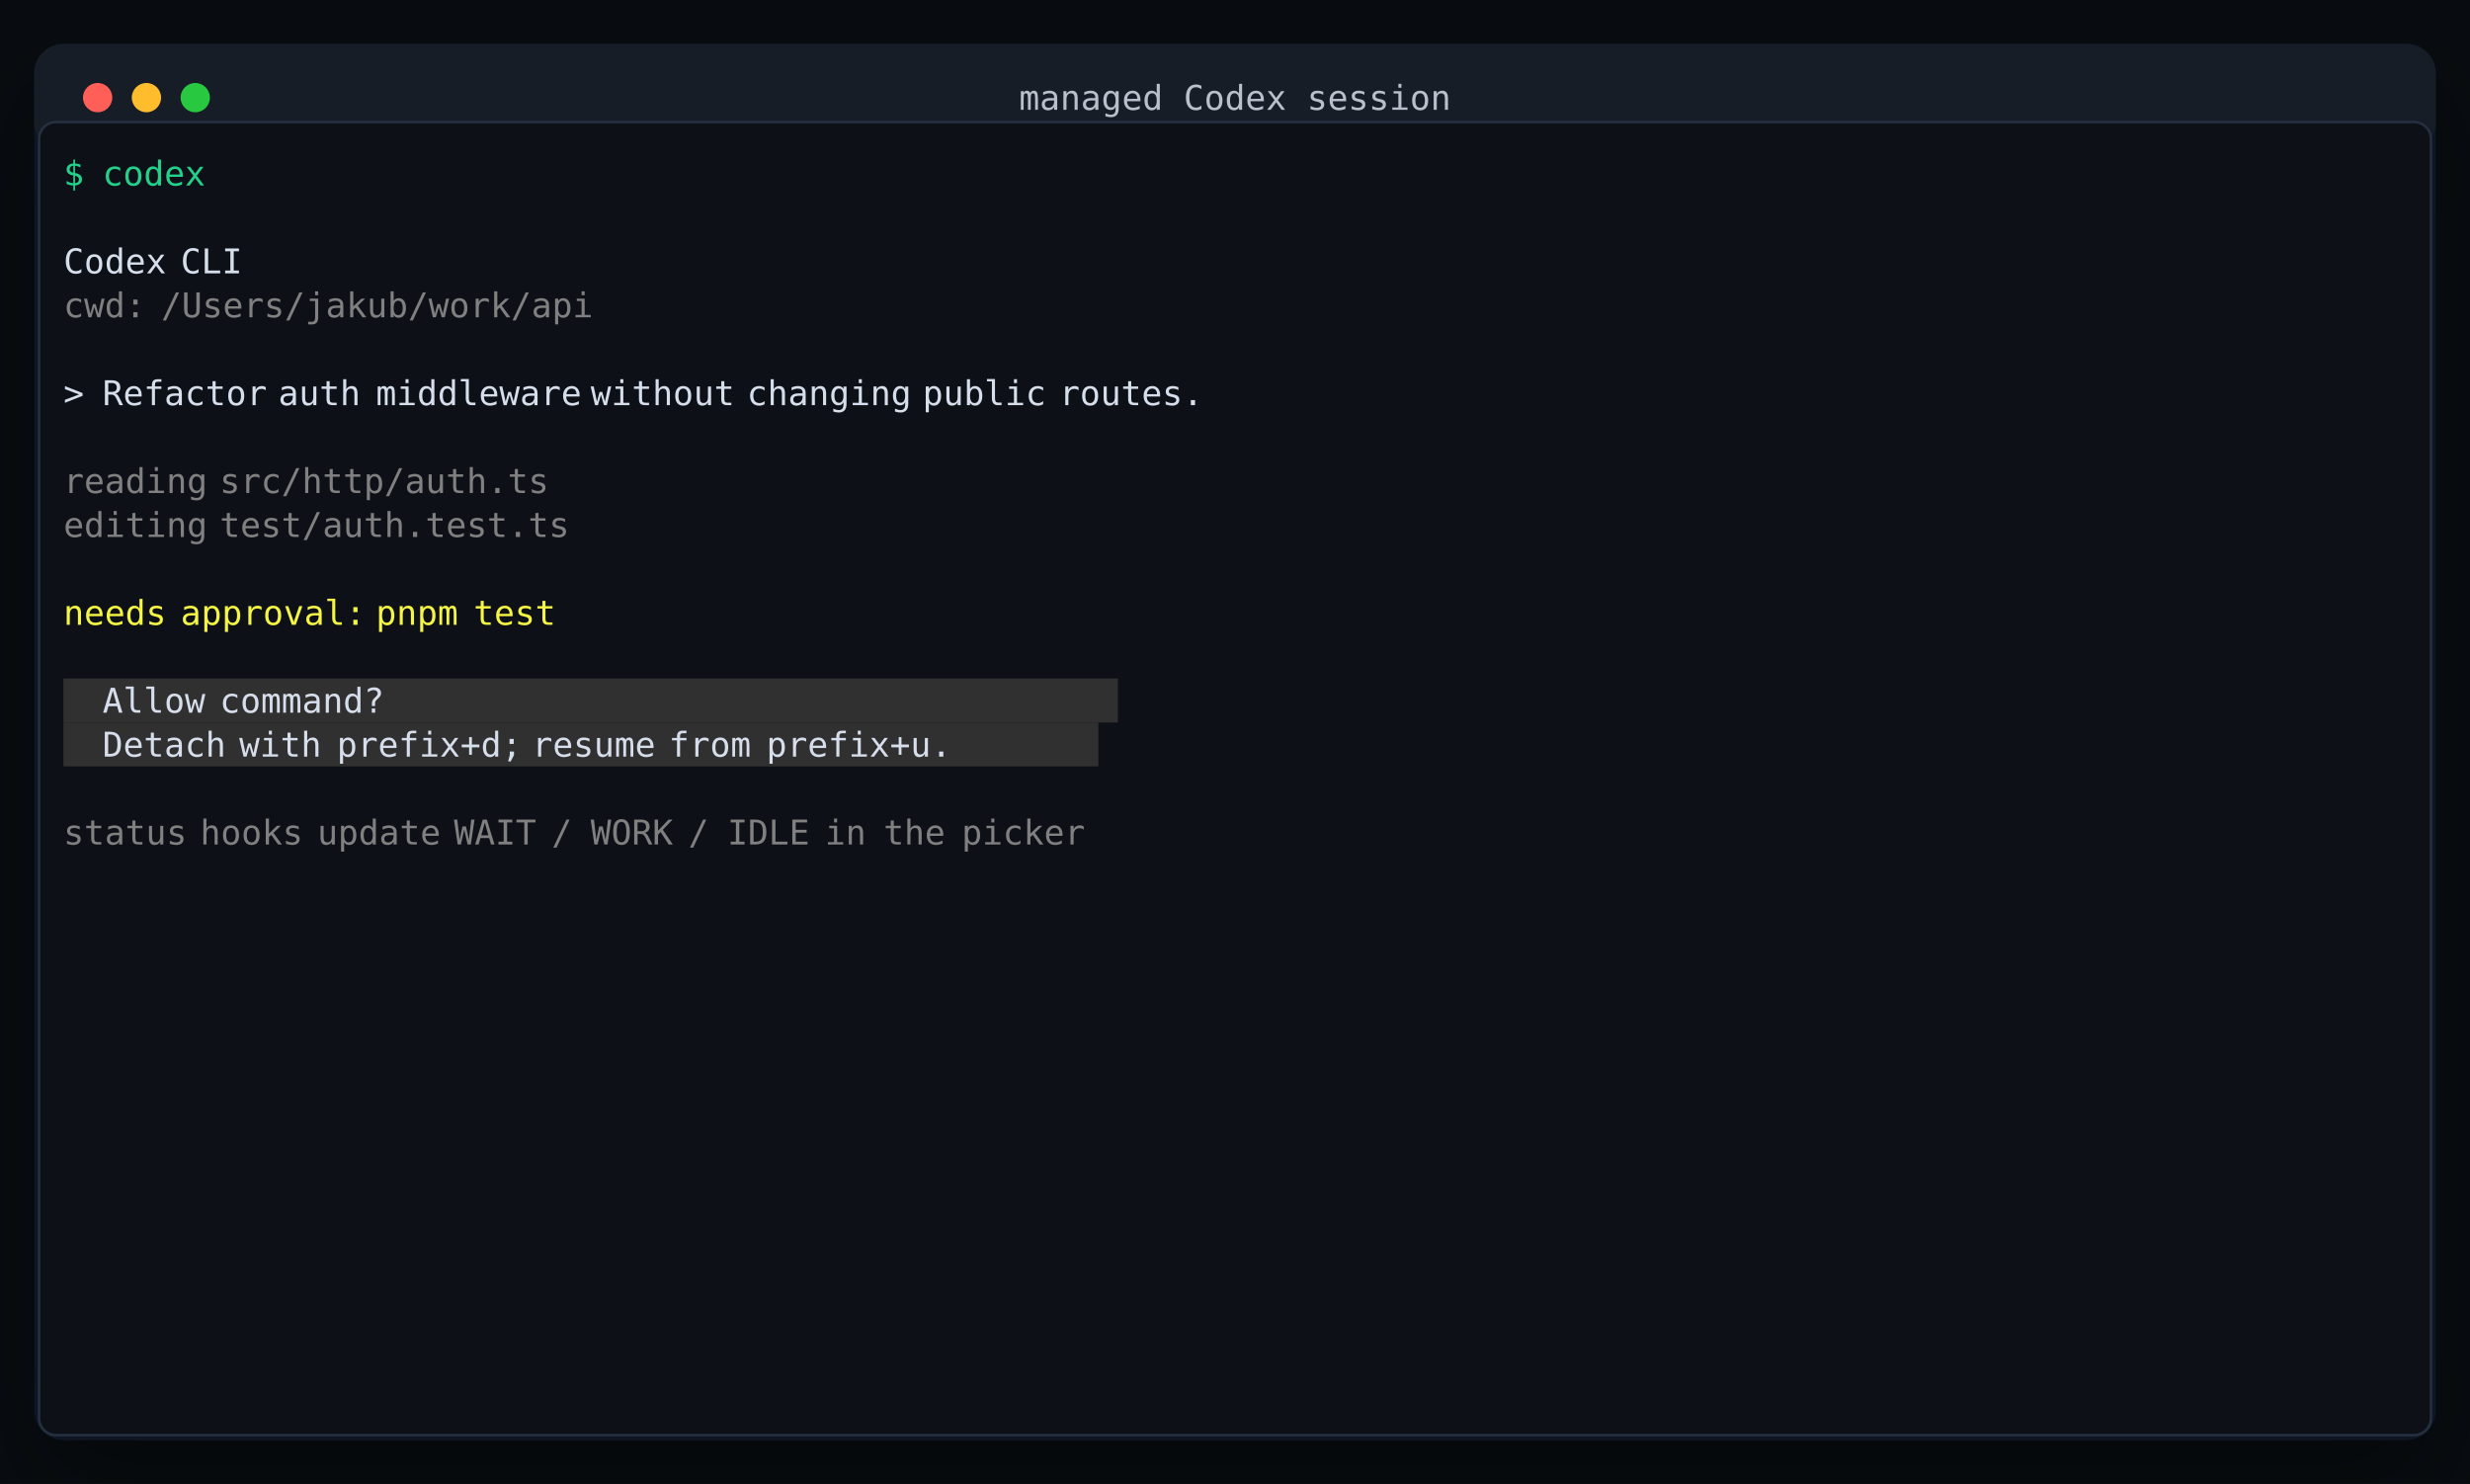
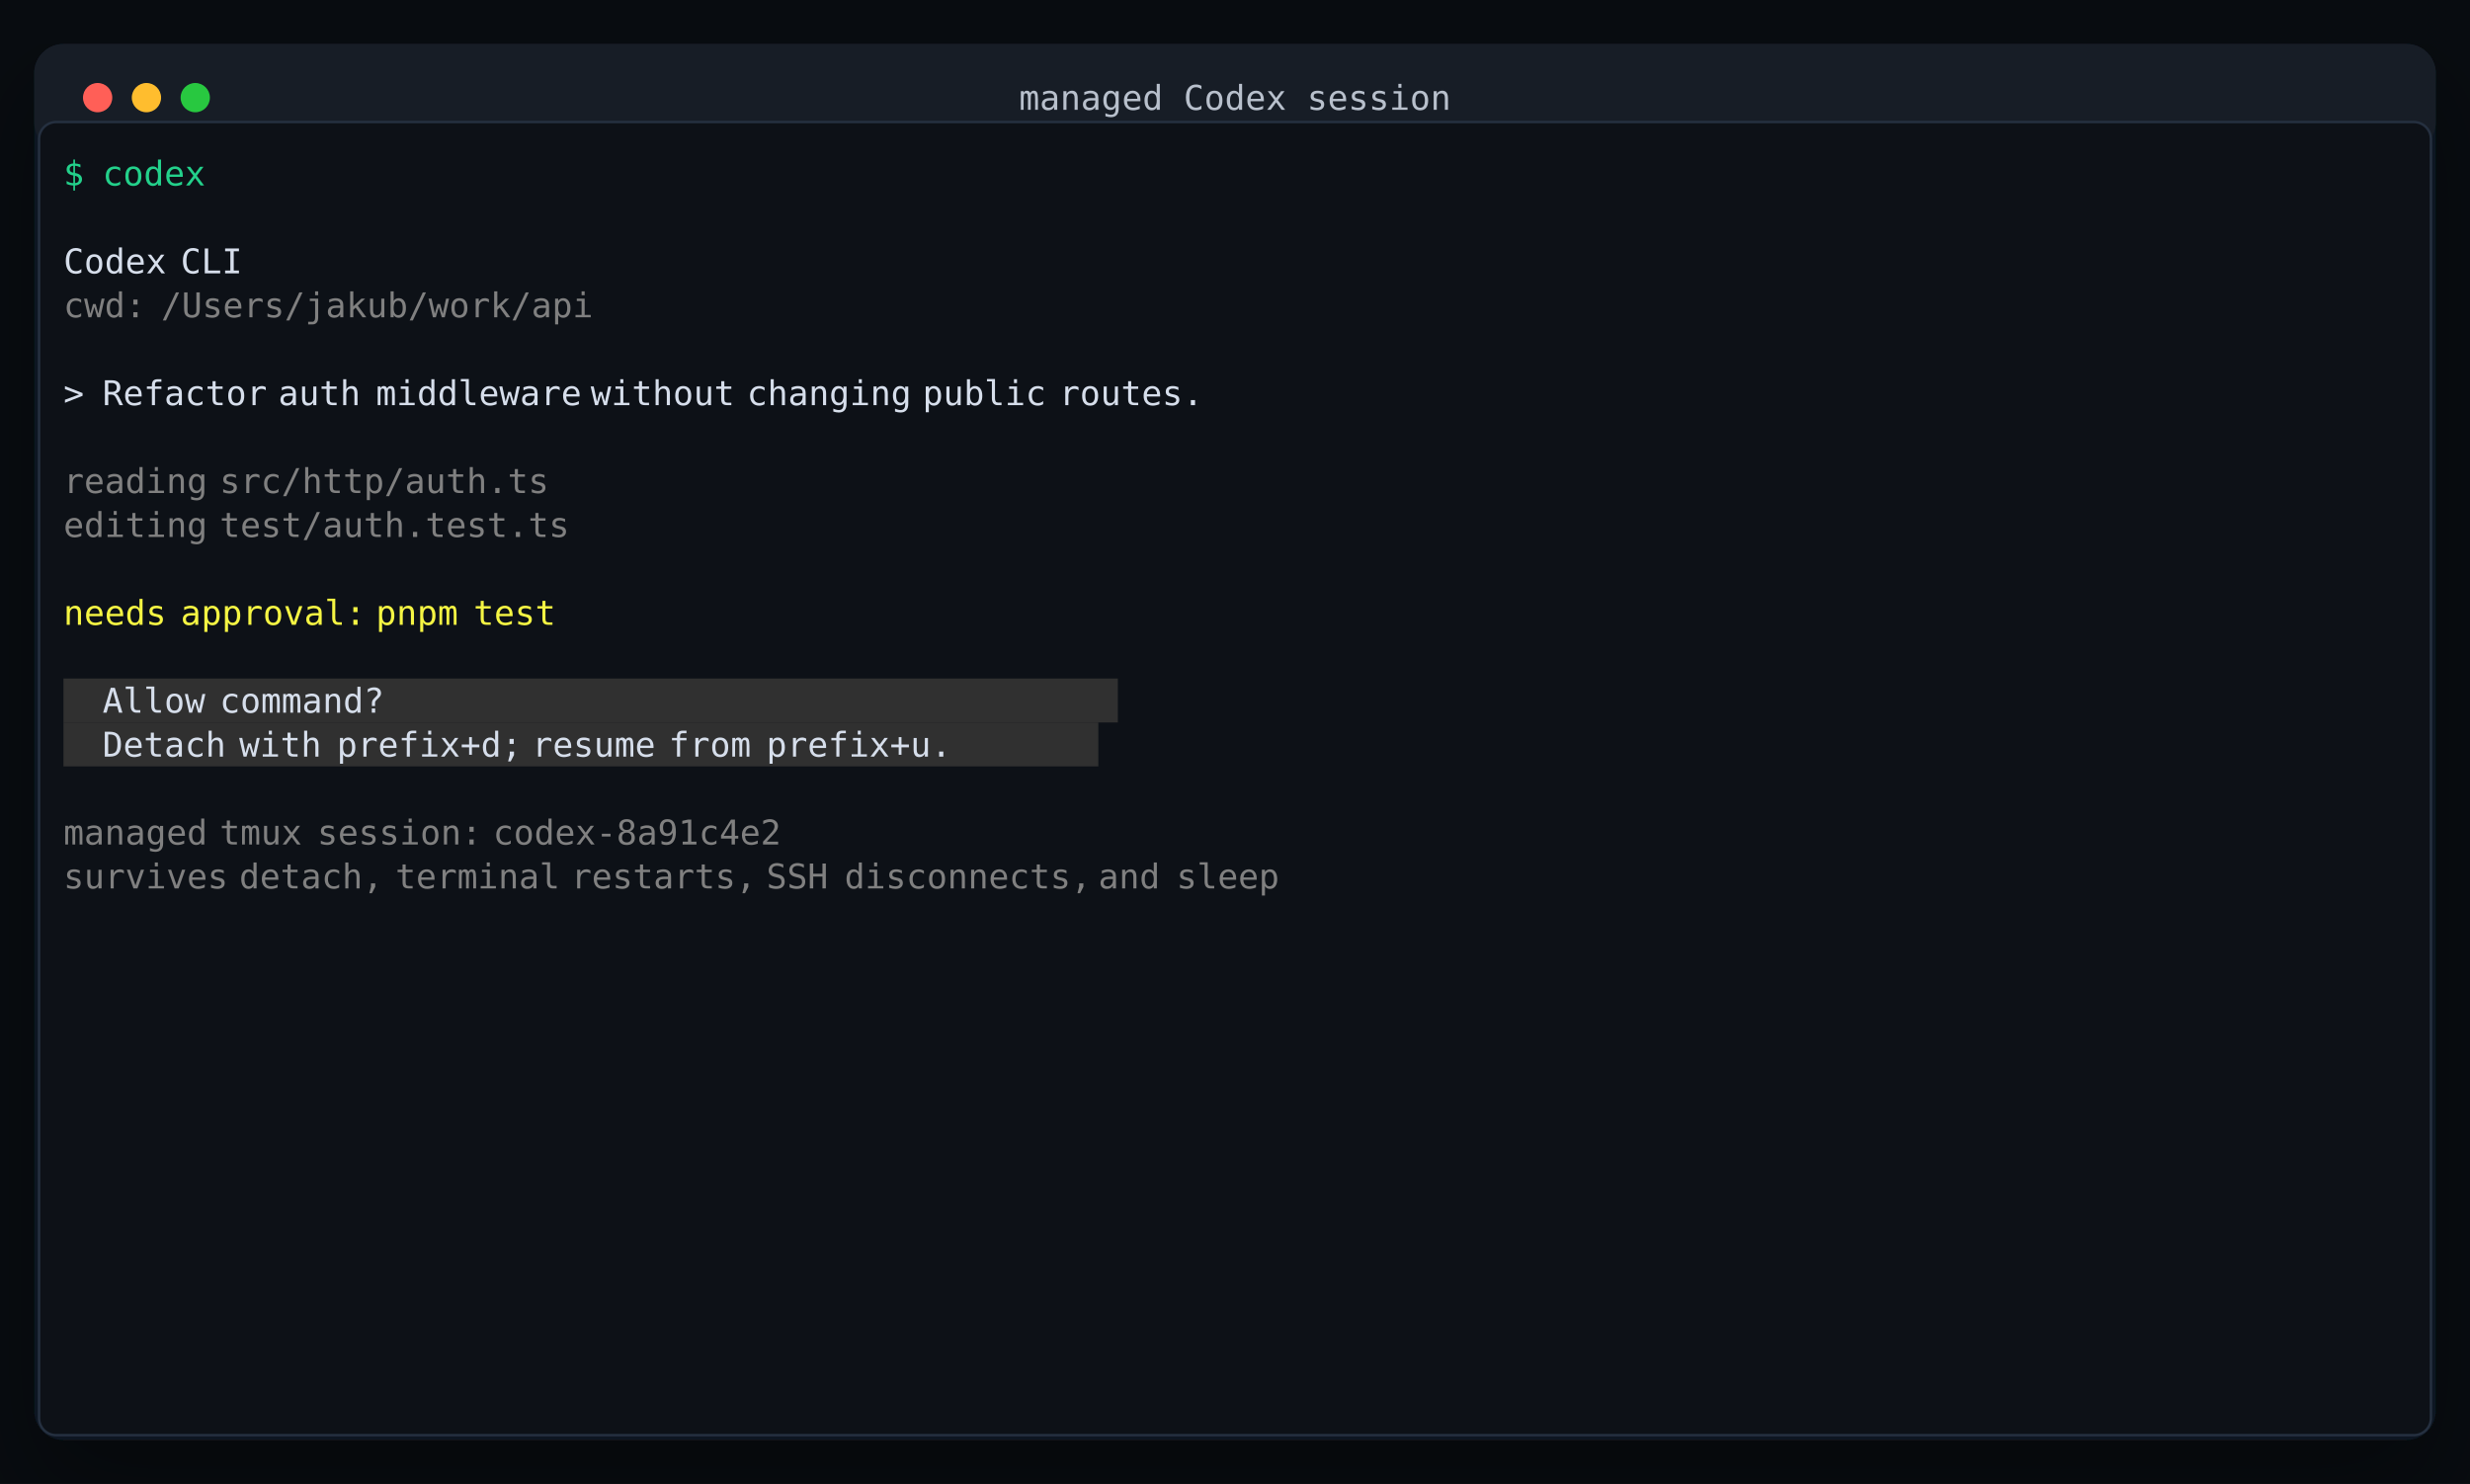
<svg xmlns="http://www.w3.org/2000/svg" width="1012" height="608" viewBox="0 0 1012 608" role="img">
  <defs>
    <filter id="shadow" x="-20%" y="-20%" width="140%" height="140%">
      <feDropShadow dx="0" dy="18" stdDeviation="22" flood-color="#000" flood-opacity="0.35" />
    </filter>
  </defs>
  <rect width="1012" height="608" fill="#080c10" />
  <rect x="14" y="18" width="984" height="572" rx="12" fill="#101720" filter="url(#shadow)" />
  <rect x="14" y="18" width="984" height="44" rx="12" fill="#171d26" />
  <circle cx="40" cy="40" r="6" fill="#ff5f57" />
  <circle cx="60" cy="40" r="6" fill="#ffbd2e" />
  <circle cx="80" cy="40" r="6" fill="#28c840" />
  <text x="506.0" y="45" text-anchor="middle" fill="#b8c0cc" font-family="Menlo, Monaco, monospace" font-size="14">managed Codex session</text>
  <rect x="16" y="50" width="980" height="538" rx="7" fill="#0d1117" stroke="#253040" />
  <rect x="26" y="278" width="432" height="18" fill="#303030" />
  <rect x="26" y="296" width="424" height="18" fill="#303030" />
  <text x="26" y="76" fill="#23d18b" font-family="Menlo, Monaco, monospace" font-size="14" font-weight="400" xml:space="preserve">$</text>
  <text x="42" y="76" fill="#23d18b" font-family="Menlo, Monaco, monospace" font-size="14" font-weight="400" xml:space="preserve">codex</text>
  <text x="26" y="112" fill="#d6deeb" font-family="Menlo, Monaco, monospace" font-size="14" font-weight="400" xml:space="preserve">Codex</text>
  <text x="74" y="112" fill="#d6deeb" font-family="Menlo, Monaco, monospace" font-size="14" font-weight="400" xml:space="preserve">CLI</text>
  <text x="26" y="130" fill="#808080" font-family="Menlo, Monaco, monospace" font-size="14" font-weight="400" xml:space="preserve">cwd:</text>
  <text x="66" y="130" fill="#808080" font-family="Menlo, Monaco, monospace" font-size="14" font-weight="400" xml:space="preserve">/Users/jakub/work/api</text>
  <text x="26" y="166" fill="#d6deeb" font-family="Menlo, Monaco, monospace" font-size="14" font-weight="400" xml:space="preserve">&gt;</text>
  <text x="42" y="166" fill="#d6deeb" font-family="Menlo, Monaco, monospace" font-size="14" font-weight="400" xml:space="preserve">Refactor</text>
  <text x="114" y="166" fill="#d6deeb" font-family="Menlo, Monaco, monospace" font-size="14" font-weight="400" xml:space="preserve">auth</text>
  <text x="154" y="166" fill="#d6deeb" font-family="Menlo, Monaco, monospace" font-size="14" font-weight="400" xml:space="preserve">middleware</text>
  <text x="242" y="166" fill="#d6deeb" font-family="Menlo, Monaco, monospace" font-size="14" font-weight="400" xml:space="preserve">without</text>
  <text x="306" y="166" fill="#d6deeb" font-family="Menlo, Monaco, monospace" font-size="14" font-weight="400" xml:space="preserve">changing</text>
  <text x="378" y="166" fill="#d6deeb" font-family="Menlo, Monaco, monospace" font-size="14" font-weight="400" xml:space="preserve">public</text>
  <text x="434" y="166" fill="#d6deeb" font-family="Menlo, Monaco, monospace" font-size="14" font-weight="400" xml:space="preserve">routes.</text>
  <text x="26" y="202" fill="#808080" font-family="Menlo, Monaco, monospace" font-size="14" font-weight="400" xml:space="preserve">reading</text>
  <text x="90" y="202" fill="#808080" font-family="Menlo, Monaco, monospace" font-size="14" font-weight="400" xml:space="preserve">src/http/auth.ts</text>
  <text x="26" y="220" fill="#808080" font-family="Menlo, Monaco, monospace" font-size="14" font-weight="400" xml:space="preserve">editing</text>
  <text x="90" y="220" fill="#808080" font-family="Menlo, Monaco, monospace" font-size="14" font-weight="400" xml:space="preserve">test/auth.test.ts</text>
  <text x="26" y="256" fill="#f5f543" font-family="Menlo, Monaco, monospace" font-size="14" font-weight="400" xml:space="preserve">needs</text>
  <text x="74" y="256" fill="#f5f543" font-family="Menlo, Monaco, monospace" font-size="14" font-weight="400" xml:space="preserve">approval:</text>
  <text x="154" y="256" fill="#f5f543" font-family="Menlo, Monaco, monospace" font-size="14" font-weight="400" xml:space="preserve">pnpm</text>
  <text x="194" y="256" fill="#f5f543" font-family="Menlo, Monaco, monospace" font-size="14" font-weight="400" xml:space="preserve">test</text>
  <text x="42" y="292" fill="#d6deeb" font-family="Menlo, Monaco, monospace" font-size="14" font-weight="400" xml:space="preserve">Allow</text>
  <text x="90" y="292" fill="#d6deeb" font-family="Menlo, Monaco, monospace" font-size="14" font-weight="400" xml:space="preserve">command?</text>
  <text x="42" y="310" fill="#d6deeb" font-family="Menlo, Monaco, monospace" font-size="14" font-weight="400" xml:space="preserve">Detach</text>
  <text x="98" y="310" fill="#d6deeb" font-family="Menlo, Monaco, monospace" font-size="14" font-weight="400" xml:space="preserve">with</text>
  <text x="138" y="310" fill="#d6deeb" font-family="Menlo, Monaco, monospace" font-size="14" font-weight="400" xml:space="preserve">prefix+d;</text>
  <text x="218" y="310" fill="#d6deeb" font-family="Menlo, Monaco, monospace" font-size="14" font-weight="400" xml:space="preserve">resume</text>
  <text x="274" y="310" fill="#d6deeb" font-family="Menlo, Monaco, monospace" font-size="14" font-weight="400" xml:space="preserve">from</text>
  <text x="314" y="310" fill="#d6deeb" font-family="Menlo, Monaco, monospace" font-size="14" font-weight="400" xml:space="preserve">prefix+u.</text>
-   <text x="26" y="346" fill="#808080" font-family="Menlo, Monaco, monospace" font-size="14" font-weight="400" xml:space="preserve">status</text>
-   <text x="82" y="346" fill="#808080" font-family="Menlo, Monaco, monospace" font-size="14" font-weight="400" xml:space="preserve">hooks</text>
-   <text x="130" y="346" fill="#808080" font-family="Menlo, Monaco, monospace" font-size="14" font-weight="400" xml:space="preserve">update</text>
-   <text x="186" y="346" fill="#808080" font-family="Menlo, Monaco, monospace" font-size="14" font-weight="400" xml:space="preserve">WAIT</text>
-   <text x="226" y="346" fill="#808080" font-family="Menlo, Monaco, monospace" font-size="14" font-weight="400" xml:space="preserve">/</text>
-   <text x="242" y="346" fill="#808080" font-family="Menlo, Monaco, monospace" font-size="14" font-weight="400" xml:space="preserve">WORK</text>
-   <text x="282" y="346" fill="#808080" font-family="Menlo, Monaco, monospace" font-size="14" font-weight="400" xml:space="preserve">/</text>
-   <text x="298" y="346" fill="#808080" font-family="Menlo, Monaco, monospace" font-size="14" font-weight="400" xml:space="preserve">IDLE</text>
-   <text x="338" y="346" fill="#808080" font-family="Menlo, Monaco, monospace" font-size="14" font-weight="400" xml:space="preserve">in</text>
-   <text x="362" y="346" fill="#808080" font-family="Menlo, Monaco, monospace" font-size="14" font-weight="400" xml:space="preserve">the</text>
-   <text x="394" y="346" fill="#808080" font-family="Menlo, Monaco, monospace" font-size="14" font-weight="400" xml:space="preserve">picker</text>
+   <text x="26" y="346" fill="#808080" font-family="Menlo, Monaco, monospace" font-size="14" font-weight="400" xml:space="preserve">managed</text>
+   <text x="90" y="346" fill="#808080" font-family="Menlo, Monaco, monospace" font-size="14" font-weight="400" xml:space="preserve">tmux</text>
+   <text x="130" y="346" fill="#808080" font-family="Menlo, Monaco, monospace" font-size="14" font-weight="400" xml:space="preserve">session:</text>
+   <text x="202" y="346" fill="#808080" font-family="Menlo, Monaco, monospace" font-size="14" font-weight="400" xml:space="preserve">codex-8a91c4e2</text>
+   <text x="26" y="364" fill="#808080" font-family="Menlo, Monaco, monospace" font-size="14" font-weight="400" xml:space="preserve">survives</text>
+   <text x="98" y="364" fill="#808080" font-family="Menlo, Monaco, monospace" font-size="14" font-weight="400" xml:space="preserve">detach,</text>
+   <text x="162" y="364" fill="#808080" font-family="Menlo, Monaco, monospace" font-size="14" font-weight="400" xml:space="preserve">terminal</text>
+   <text x="234" y="364" fill="#808080" font-family="Menlo, Monaco, monospace" font-size="14" font-weight="400" xml:space="preserve">restarts,</text>
+   <text x="314" y="364" fill="#808080" font-family="Menlo, Monaco, monospace" font-size="14" font-weight="400" xml:space="preserve">SSH</text>
+   <text x="346" y="364" fill="#808080" font-family="Menlo, Monaco, monospace" font-size="14" font-weight="400" xml:space="preserve">disconnects,</text>
+   <text x="450" y="364" fill="#808080" font-family="Menlo, Monaco, monospace" font-size="14" font-weight="400" xml:space="preserve">and</text>
+   <text x="482" y="364" fill="#808080" font-family="Menlo, Monaco, monospace" font-size="14" font-weight="400" xml:space="preserve">sleep</text>
</svg>
